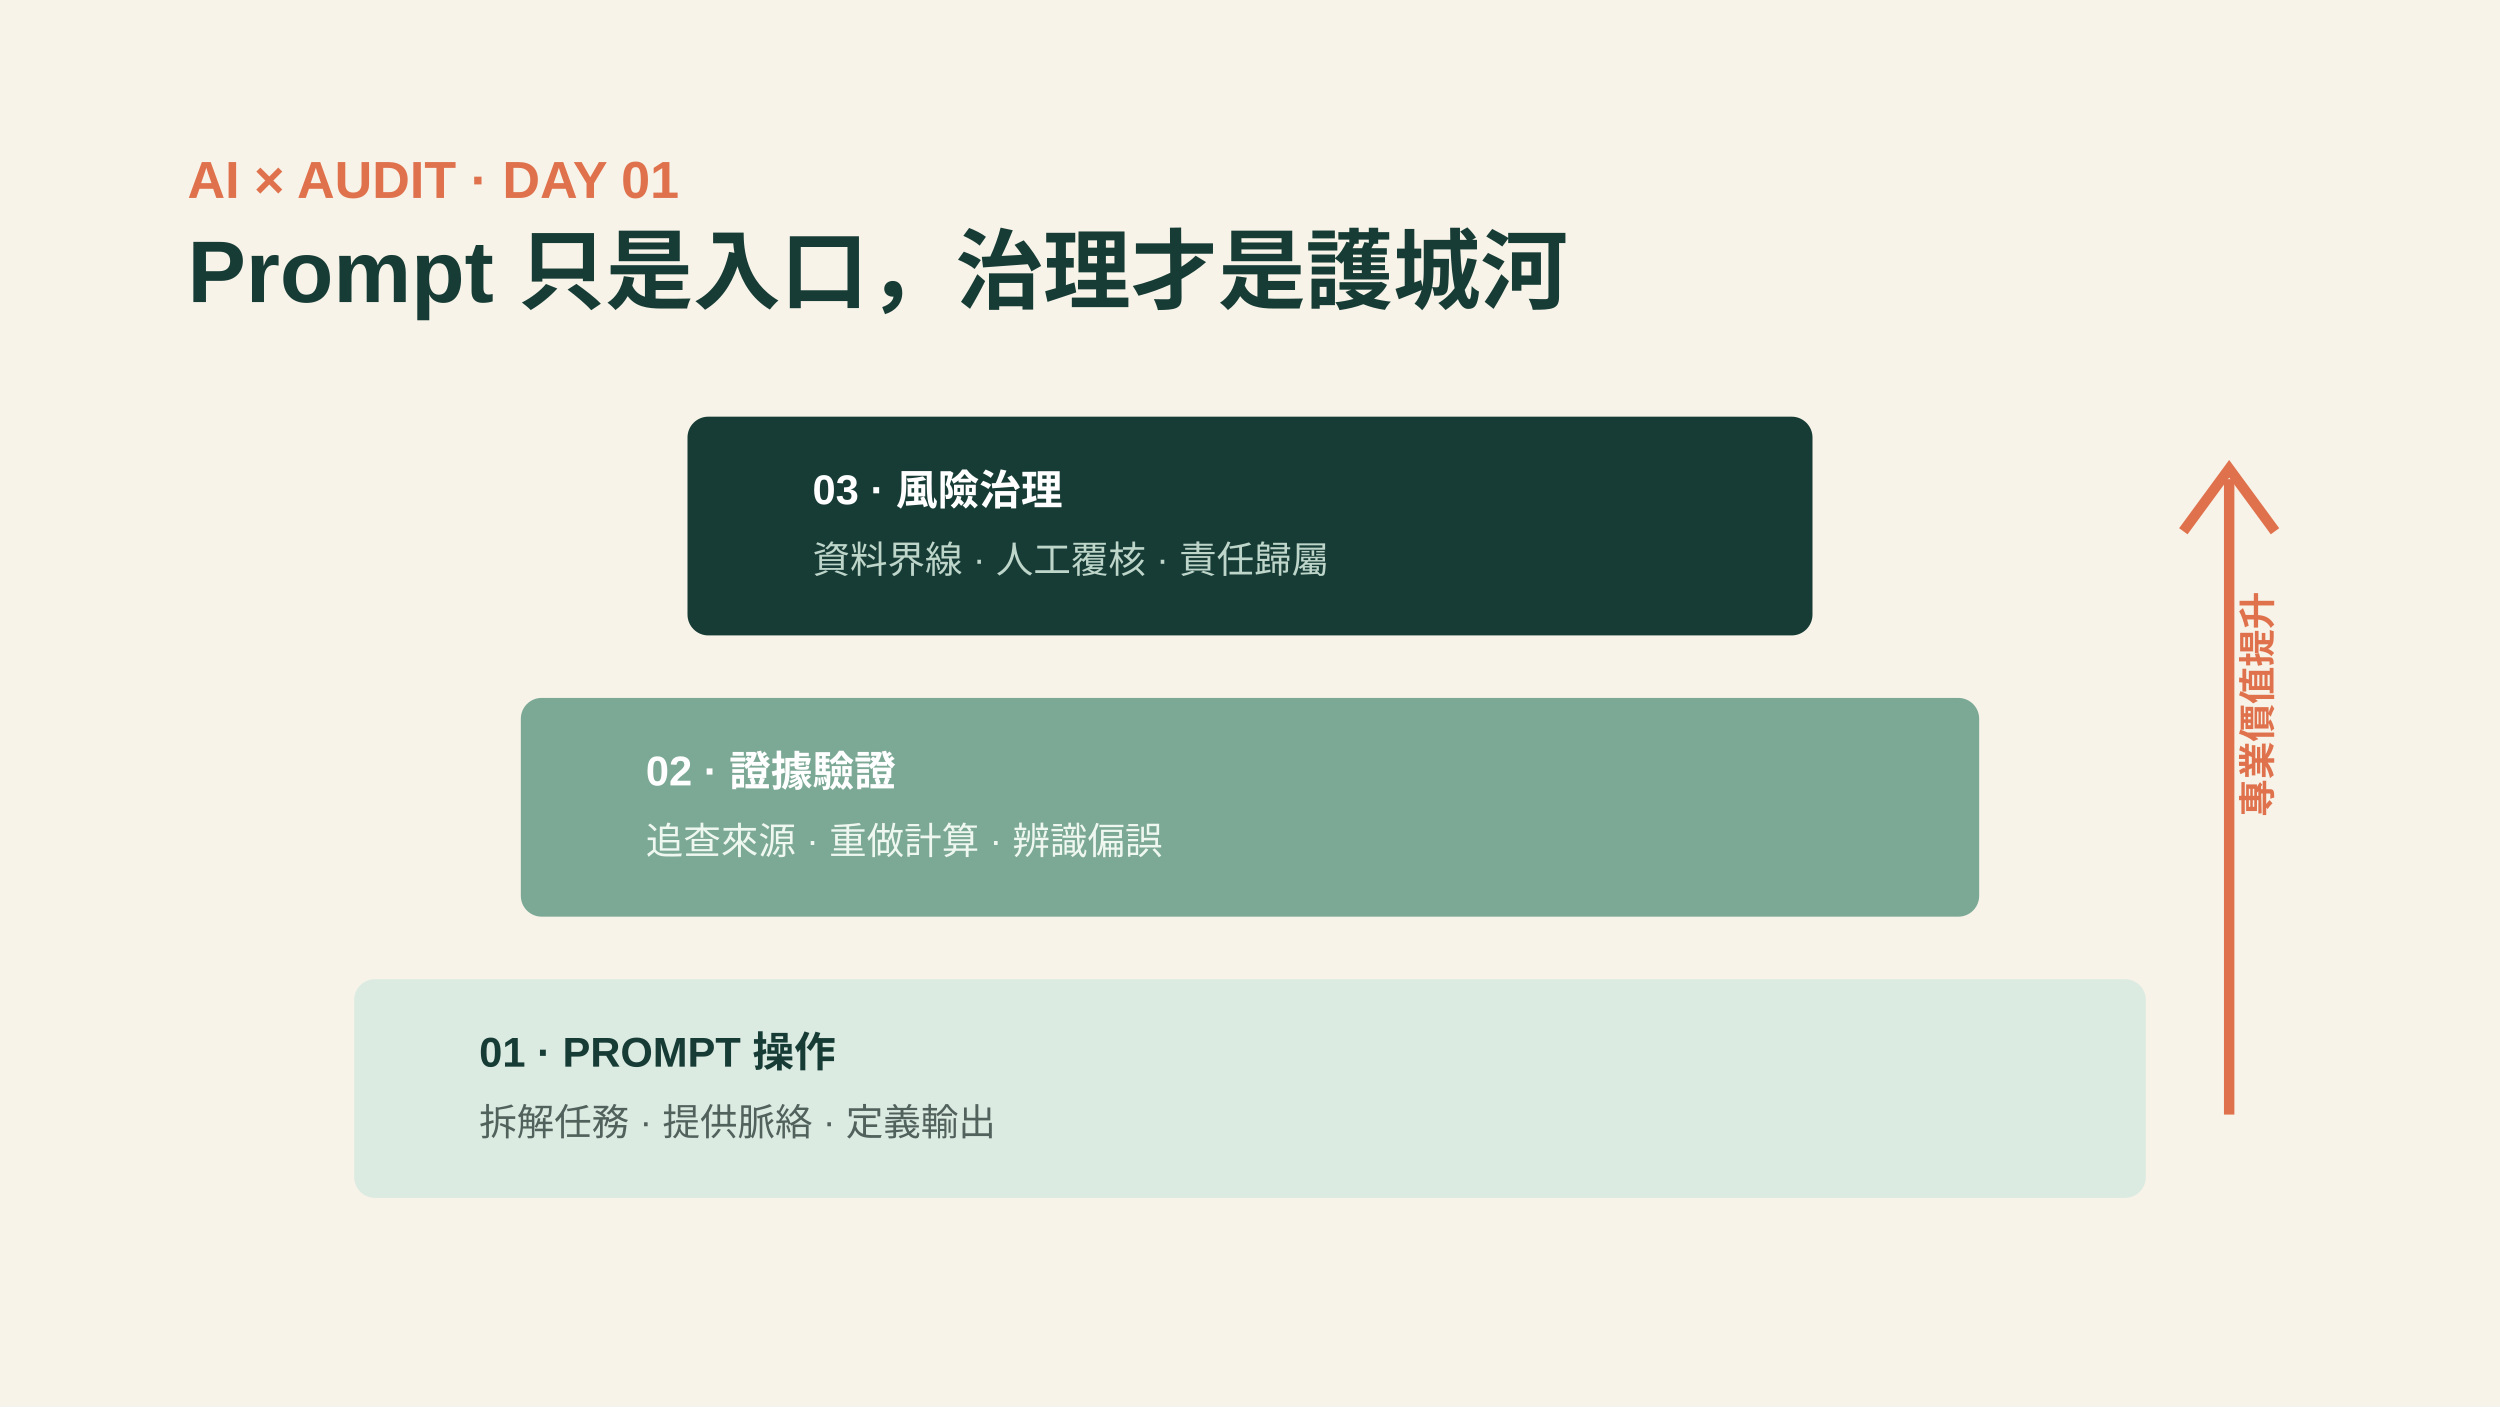
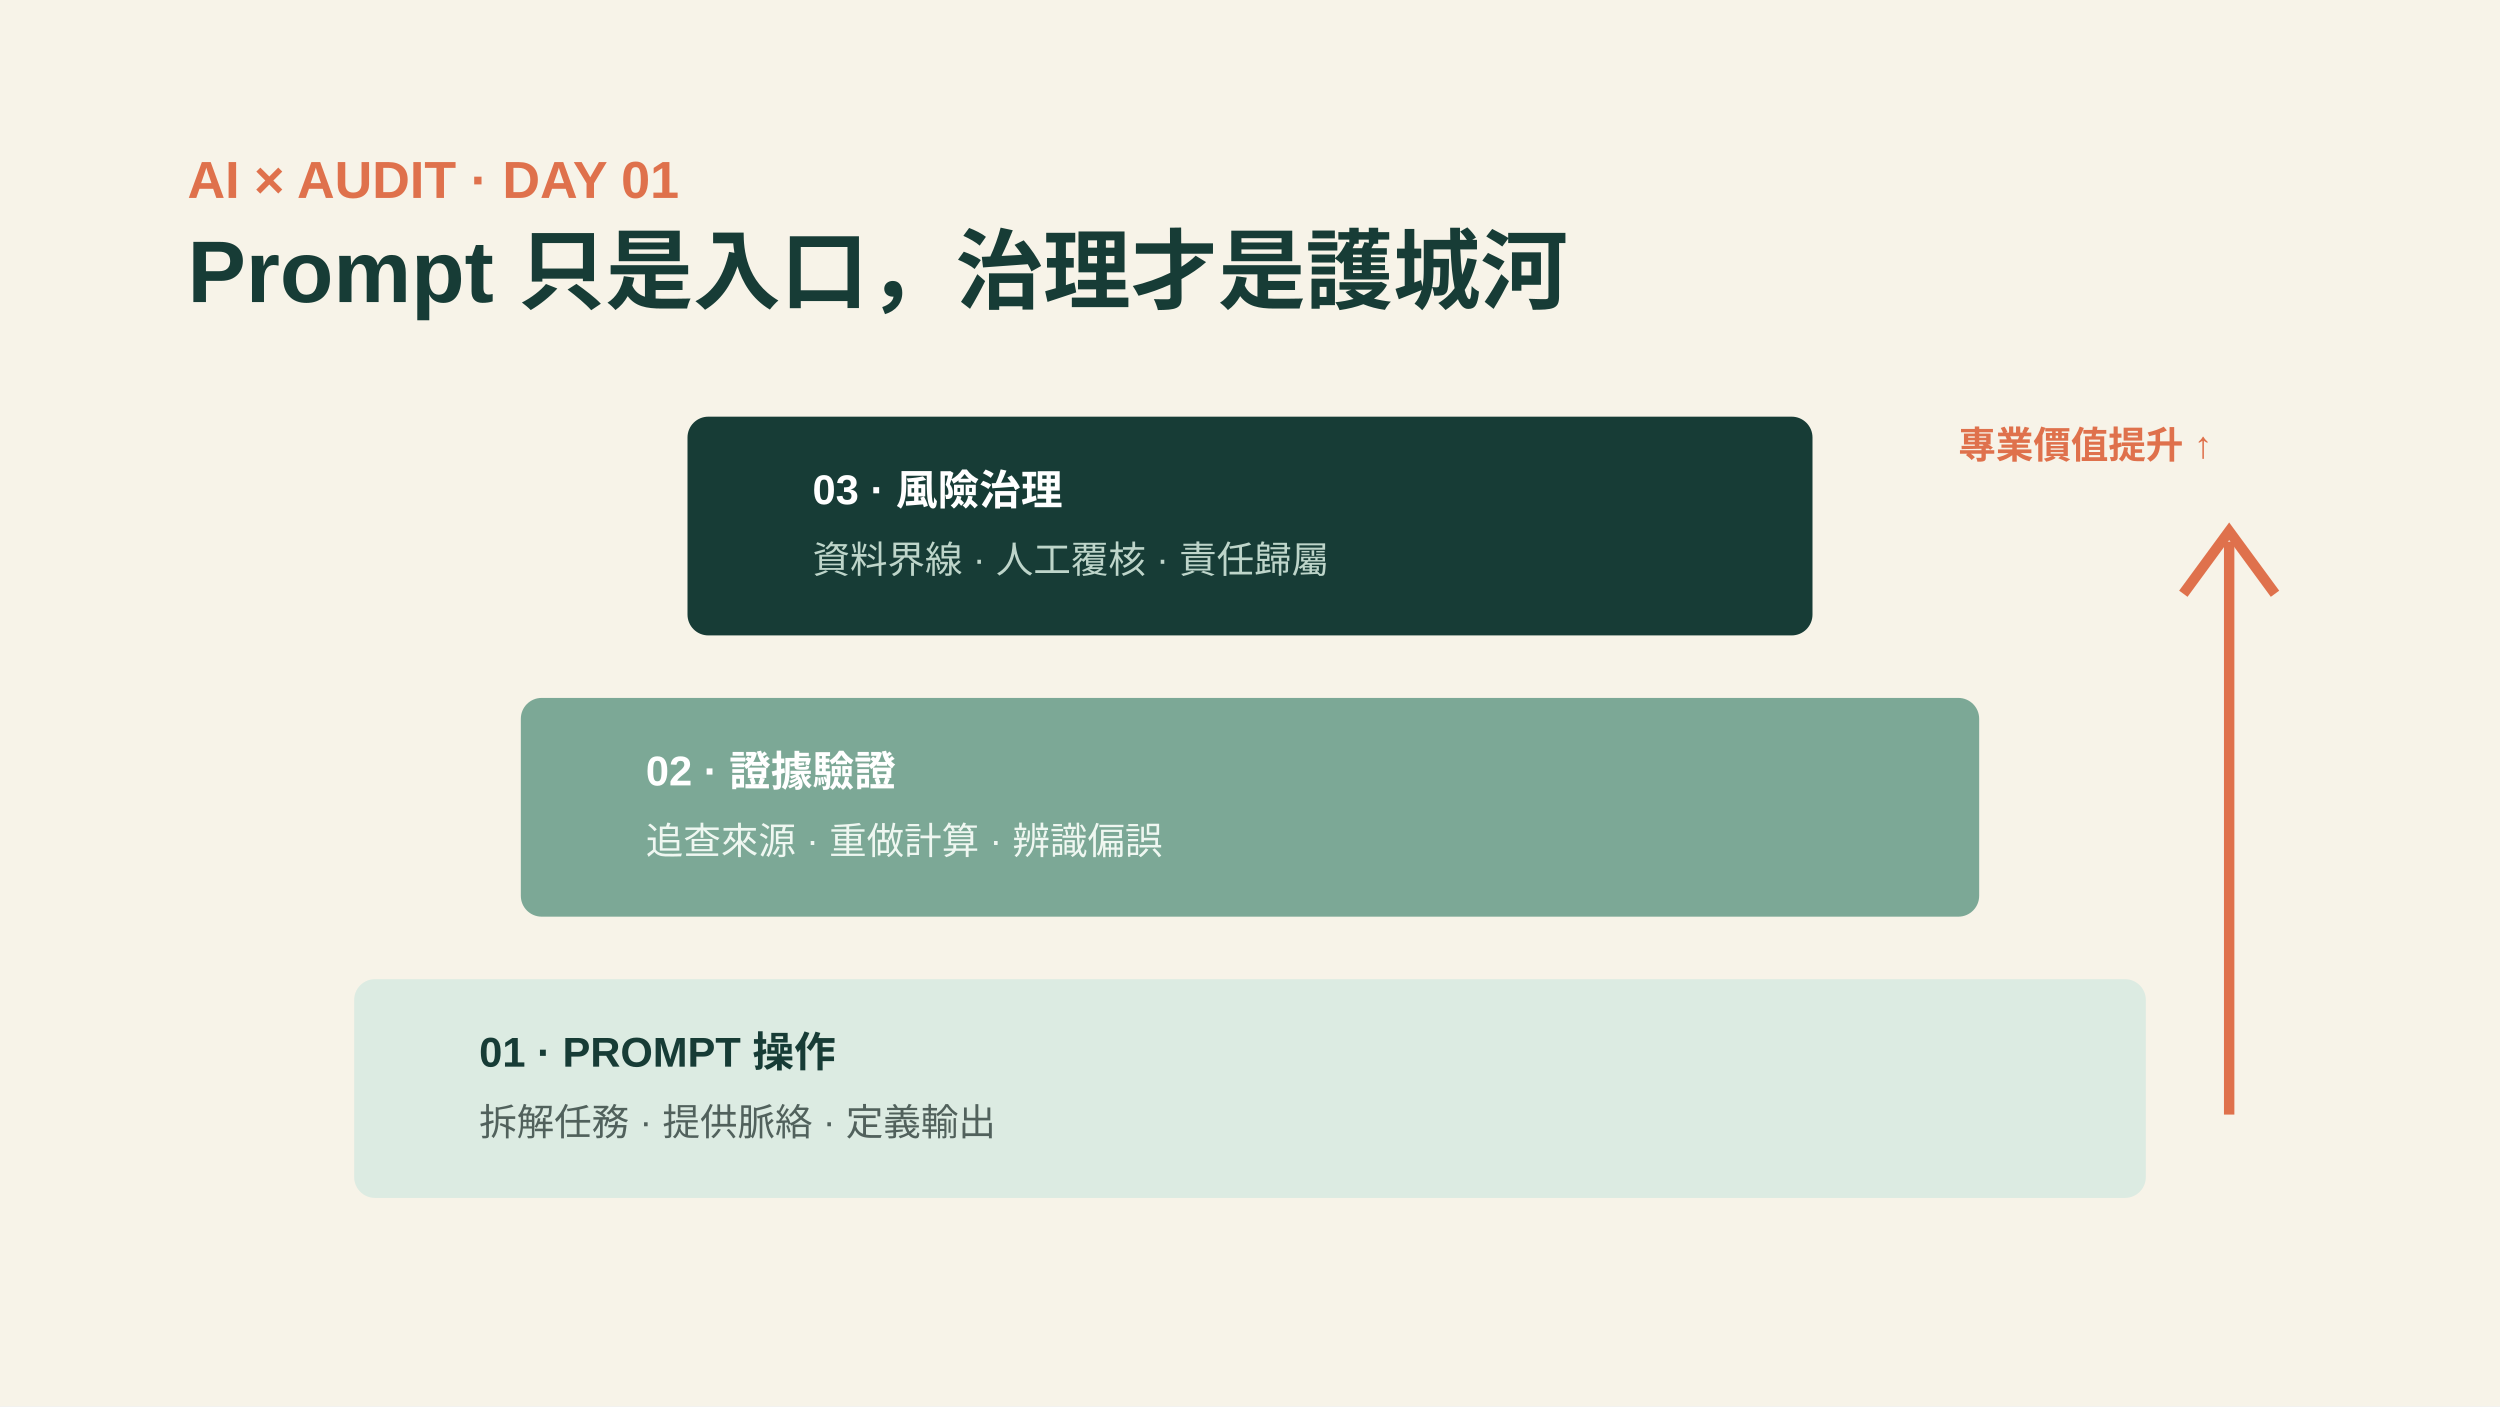
<svg xmlns="http://www.w3.org/2000/svg" viewBox="0 0 1200 675" role="img" aria-labelledby="title desc">
  <rect width="1200" height="675" fill="#f7f3e8" />
  <text x="90" y="95" font-family="Arial,'Noto Sans TC',sans-serif" font-size="25" font-weight="700" fill="#df714c">AI × AUDIT · DAY 01</text>
  <text x="90" y="145" font-family="Arial,'Noto Serif TC',serif" font-size="42" font-weight="700" fill="#173c36">Prompt 只是入口，治理才是護城河</text>
  <rect x="170" y="470" width="860" height="105" rx="10" fill="#dcebe2" />
  <text x="230" y="512" font-family="Arial,'Noto Sans TC',sans-serif" font-size="20" font-weight="700" fill="#173c36">01 · PROMPT 操作</text>
  <text x="230" y="545" font-family="Arial,'Noto Sans TC',sans-serif" font-size="18" fill="#51615c">拆解任務 · 提供脈絡 · 定義輸出</text>
  <rect x="250" y="335" width="700" height="105" rx="10" fill="#7ca896" />
  <text x="310" y="377" font-family="Arial,'Noto Sans TC',sans-serif" font-size="20" font-weight="700" fill="#fff">02 · 證據驗證</text>
  <text x="310" y="410" font-family="Arial,'Noto Sans TC',sans-serif" font-size="18" fill="#eff7f1">追查來源 · 重做計算 · 辨識偏誤</text>
  <rect x="330" y="200" width="540" height="105" rx="10" fill="#173c36" />
  <text x="390" y="242" font-family="Arial,'Noto Sans TC',sans-serif" font-size="20" font-weight="700" fill="#fff">03 · 風險治理</text>
  <text x="390" y="275" font-family="Arial,'Noto Sans TC',sans-serif" font-size="18" fill="#bed5ca">資料界線 · 人工覆核 · 責任歸屬</text>
-   <path d="M1070 535V230" stroke="#df714c" stroke-width="5" />
-   <path d="M1048 255l22-30 22 30" fill="none" stroke="#df714c" stroke-width="5" />
-   <text x="1090" y="392" transform="rotate(-90 1090 392)" font-family="Arial,'Noto Sans TC',sans-serif" font-size="18" font-weight="700" fill="#df714c">專業價值提升</text>
+   <path d="M1070 535V260" stroke="#df714c" stroke-width="5" />
+   <path d="M1048 285l22-30 22 30" fill="none" stroke="#df714c" stroke-width="5" />
+   <text x="940" y="220" font-family="Arial,'Noto Sans TC',sans-serif" font-size="18" font-weight="700" fill="#df714c">專業價值提升 ↑</text>
</svg>
